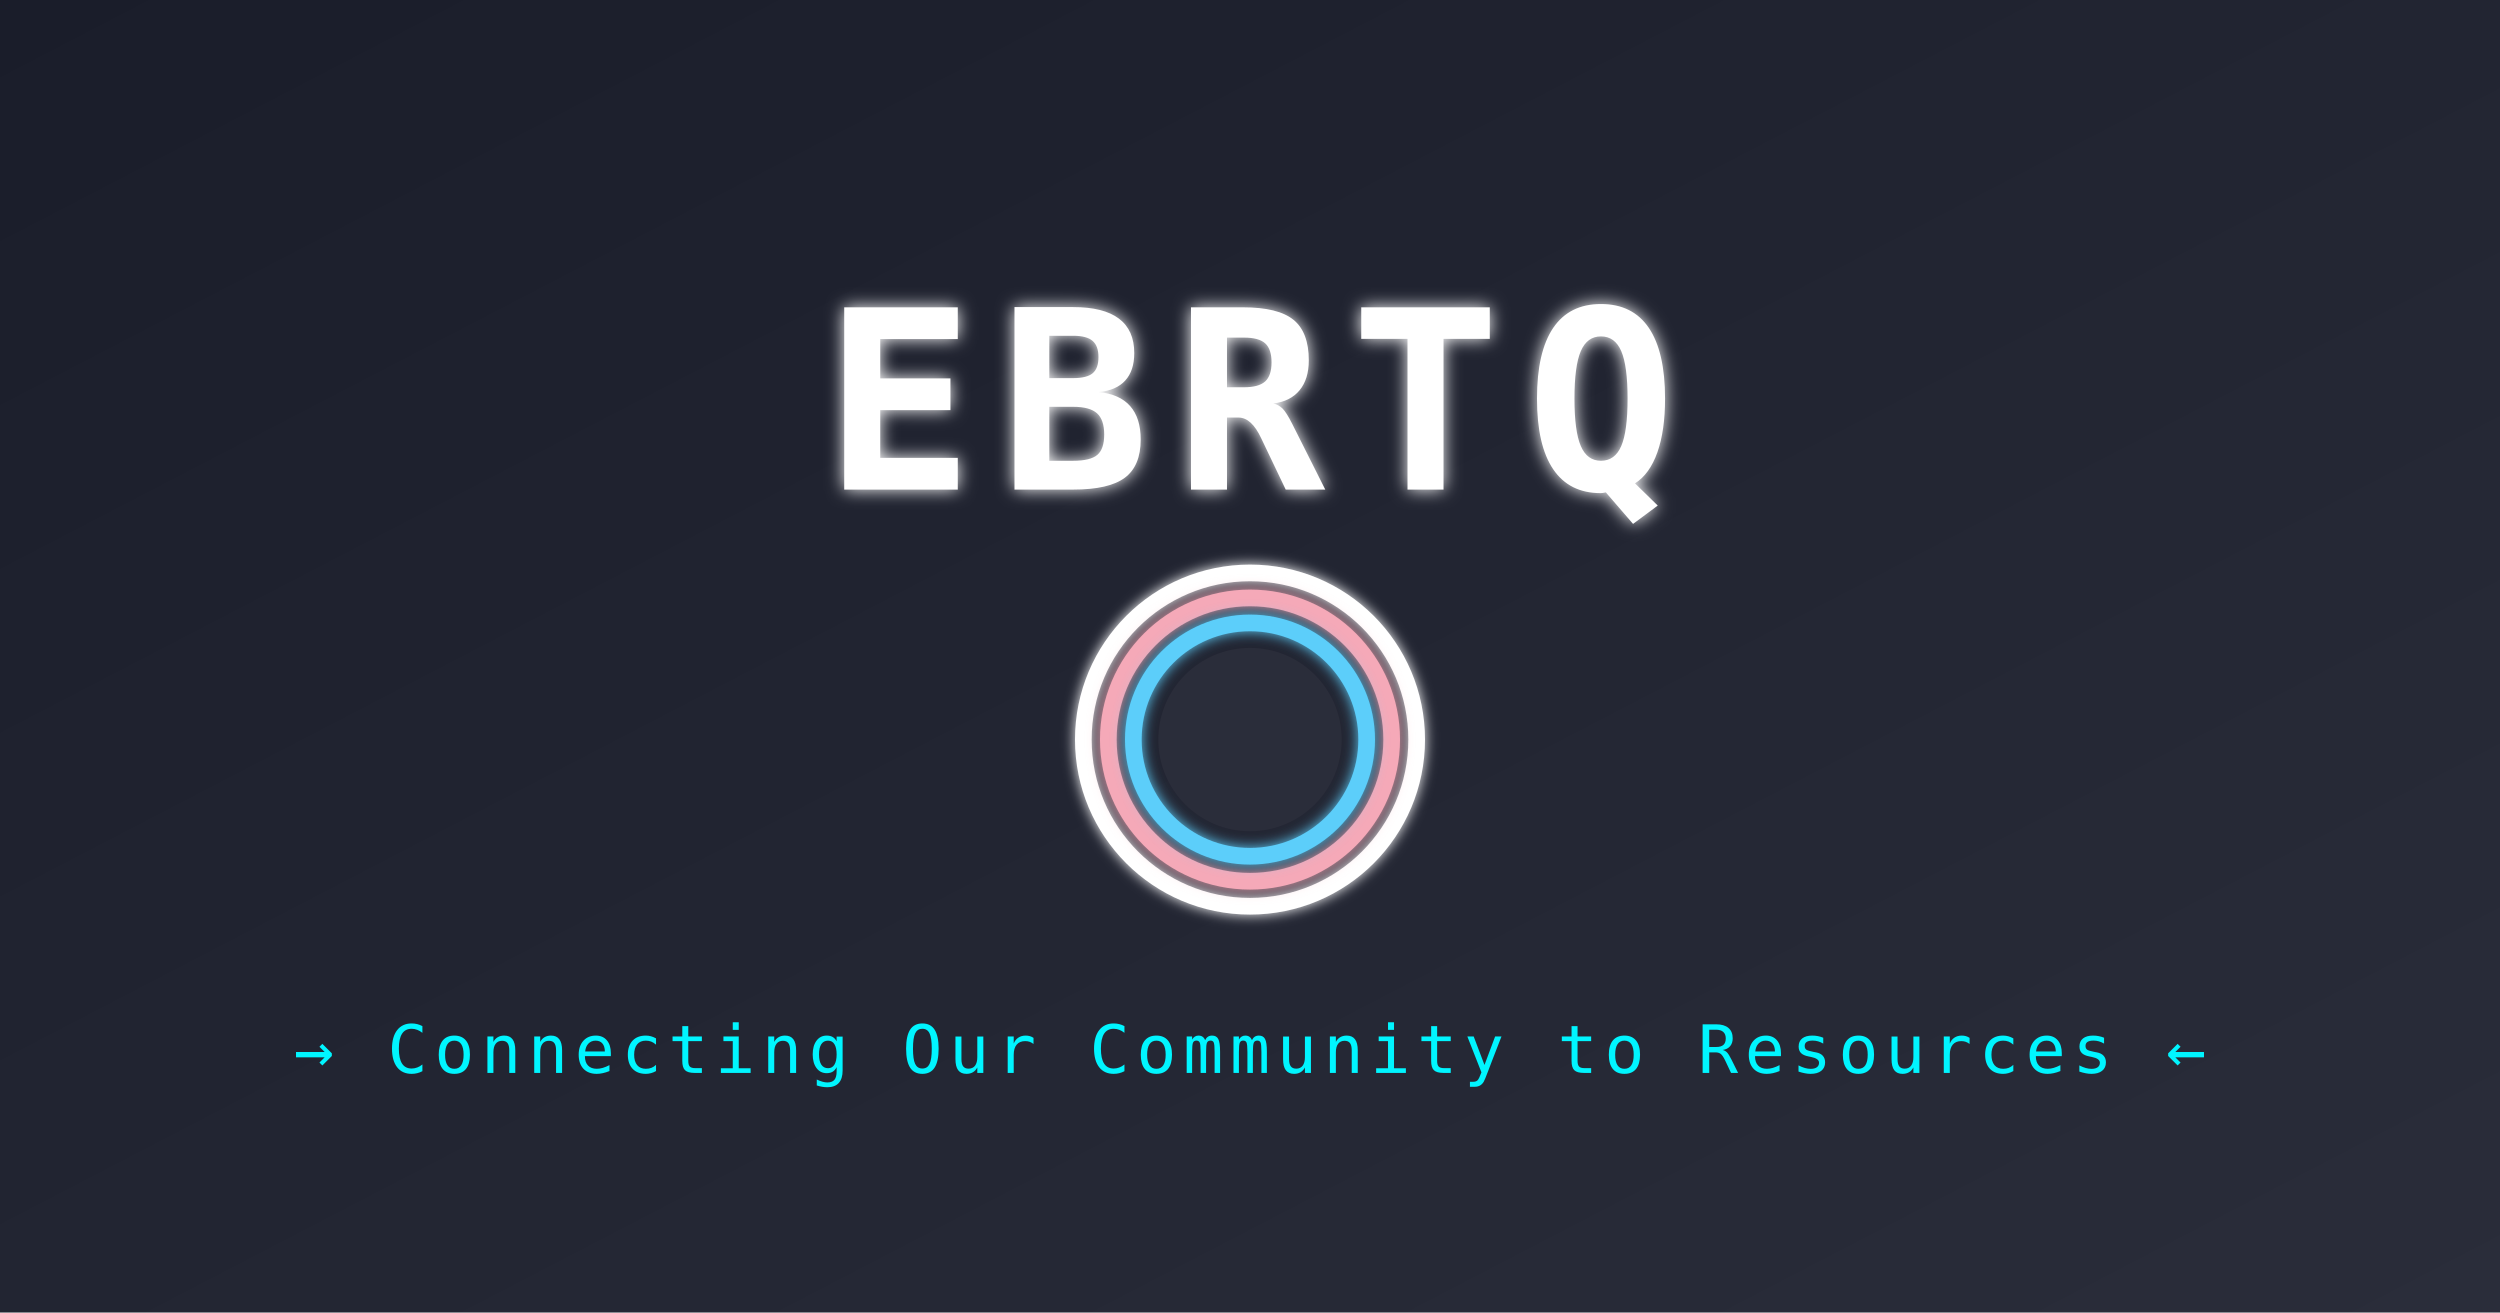
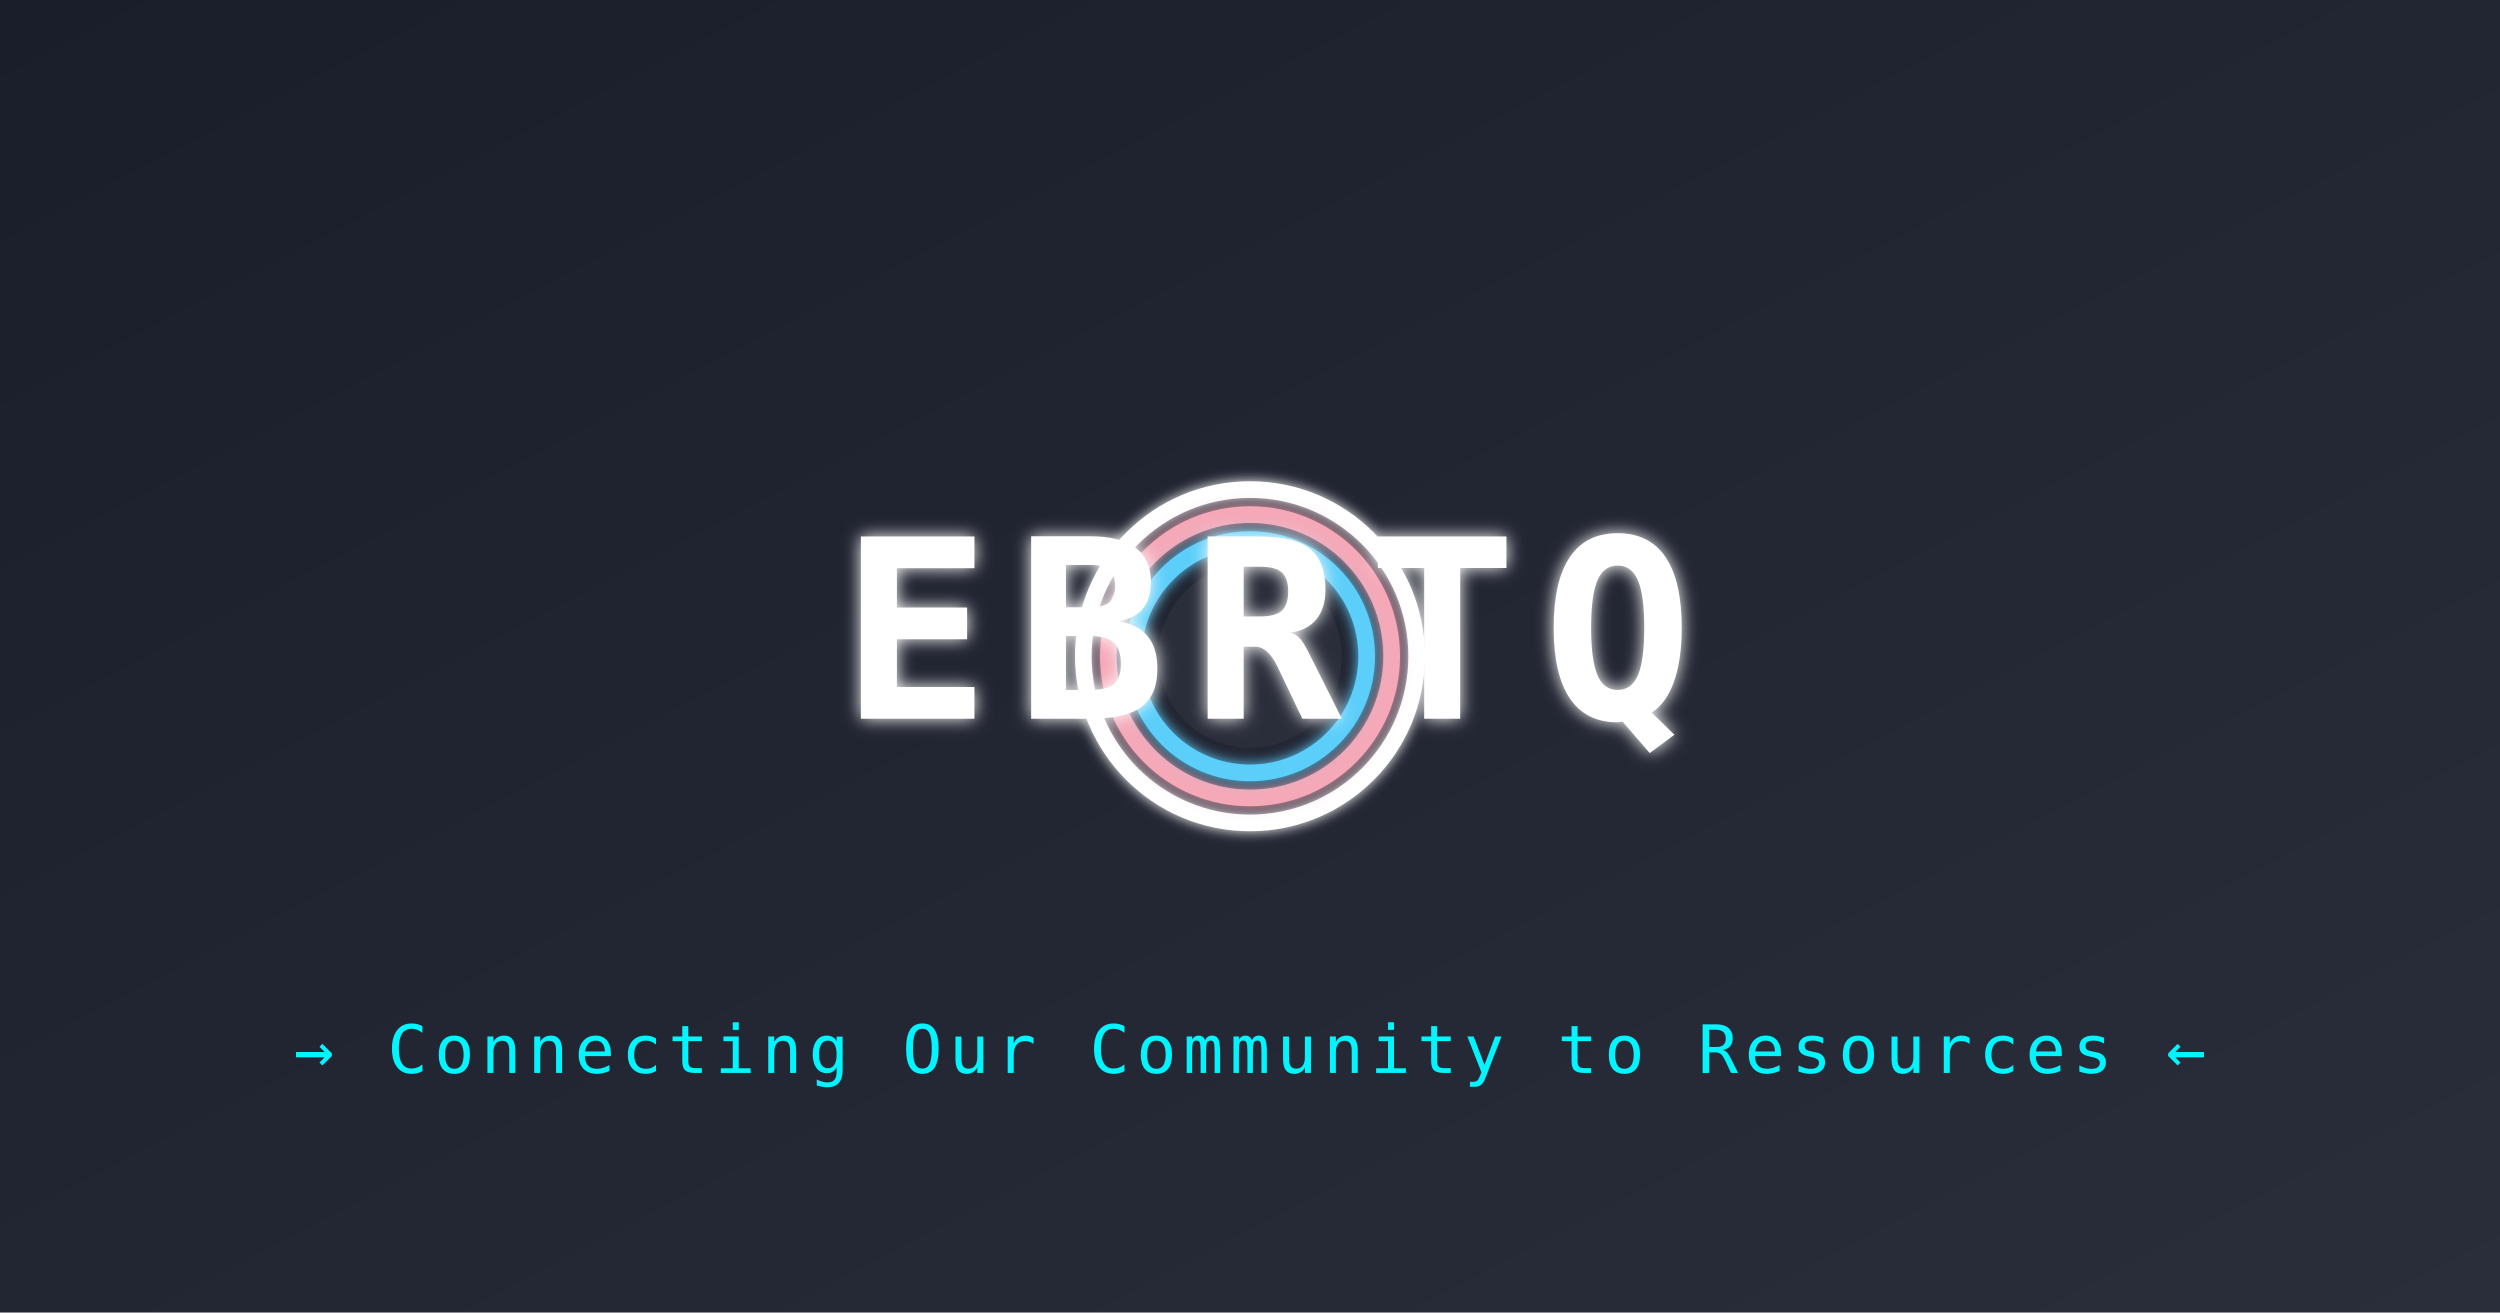
<svg xmlns="http://www.w3.org/2000/svg" width="1200" height="630" viewBox="0 0 1200 630">
  <defs>
    <filter id="textGlow">
      <feGaussianBlur stdDeviation="4" result="coloredBlur" />
      <feMerge>
        <feMergeNode in="coloredBlur" />
        <feMergeNode in="SourceGraphic" />
      </feMerge>
    </filter>
    <filter id="ringGlow">
      <feGaussianBlur stdDeviation="3" result="coloredBlur" />
      <feMerge>
        <feMergeNode in="coloredBlur" />
        <feMergeNode in="SourceGraphic" />
      </feMerge>
    </filter>
    <linearGradient id="backgroundGradient" x1="0%" y1="0%" x2="100%" y2="100%">
      <stop offset="0%" style="stop-color:#1a1d2a;stop-opacity:1" />
      <stop offset="100%" style="stop-color:#2a2d3a;stop-opacity:1" />
    </linearGradient>
  </defs>
  <rect width="1200" height="630" fill="url(#backgroundGradient)" />
  <g transform="translate(600, 315)">
-     <text x="0" y="-80" text-anchor="middle" font-family="'Orbitron', monospace" font-size="120" font-weight="900" fill="#FFFFFF" filter="url(#textGlow)" style="letter-spacing: 0.1em;">
-       EBRTQ
-     </text>
-     <g transform="translate(0, 40)">
+     <g transform="translate(0, 0)">
      <circle cx="0" cy="0" r="80" fill="none" stroke="#FFFFFF" stroke-width="8" filter="url(#ringGlow)" />
      <circle cx="0" cy="0" r="68" fill="none" stroke="#F5A9B8" stroke-width="8" filter="url(#ringGlow)" />
      <circle cx="0" cy="0" r="56" fill="none" stroke="#5BCEFA" stroke-width="8" filter="url(#ringGlow)" />
      <circle cx="0" cy="0" r="44" fill="#2A2D3A" />
    </g>
+     <text x="8" y="30" text-anchor="middle" font-family="'Orbitron', monospace" font-size="120" font-weight="900" fill="#FFFFFF" filter="url(#textGlow)" style="letter-spacing: 0.1em;">
+       EBRTQ
+     </text>
    <text x="0" y="200" text-anchor="middle" font-family="monospace" font-size="32" fill="#00F5FF" style="letter-spacing: 0.1em;">
      → Connecting Our Community to Resources ←
    </text>
  </g>
</svg>
